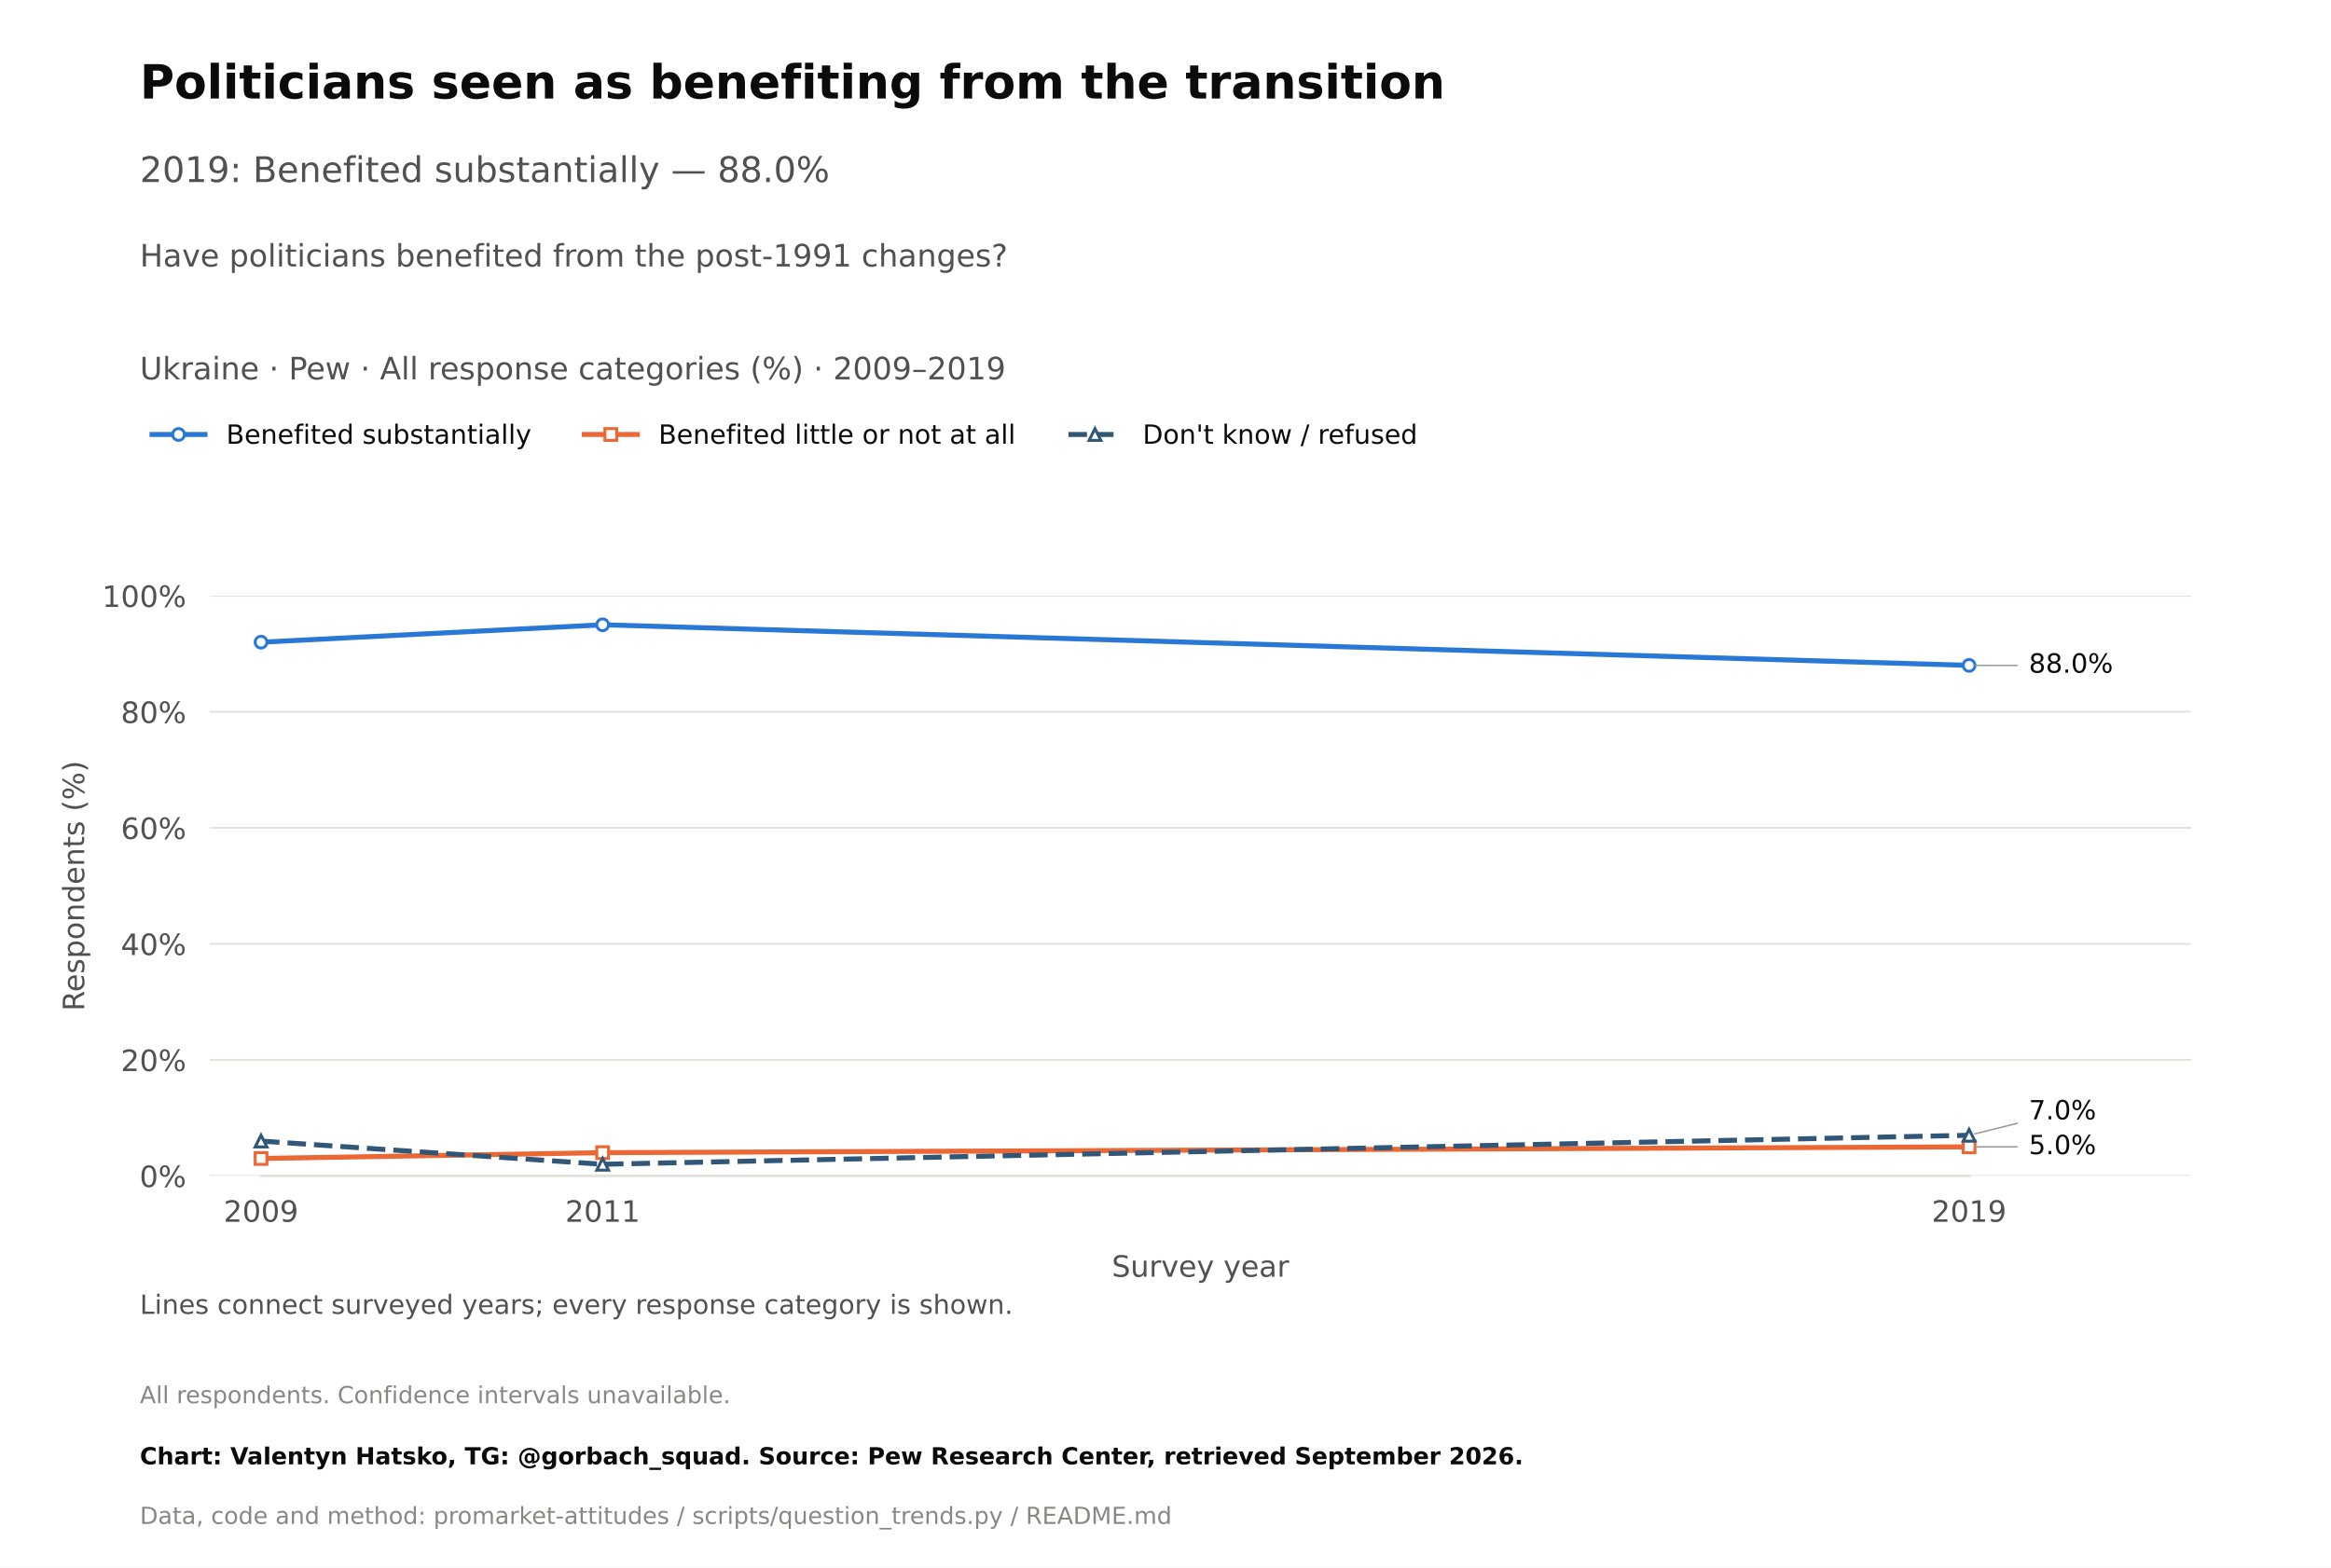
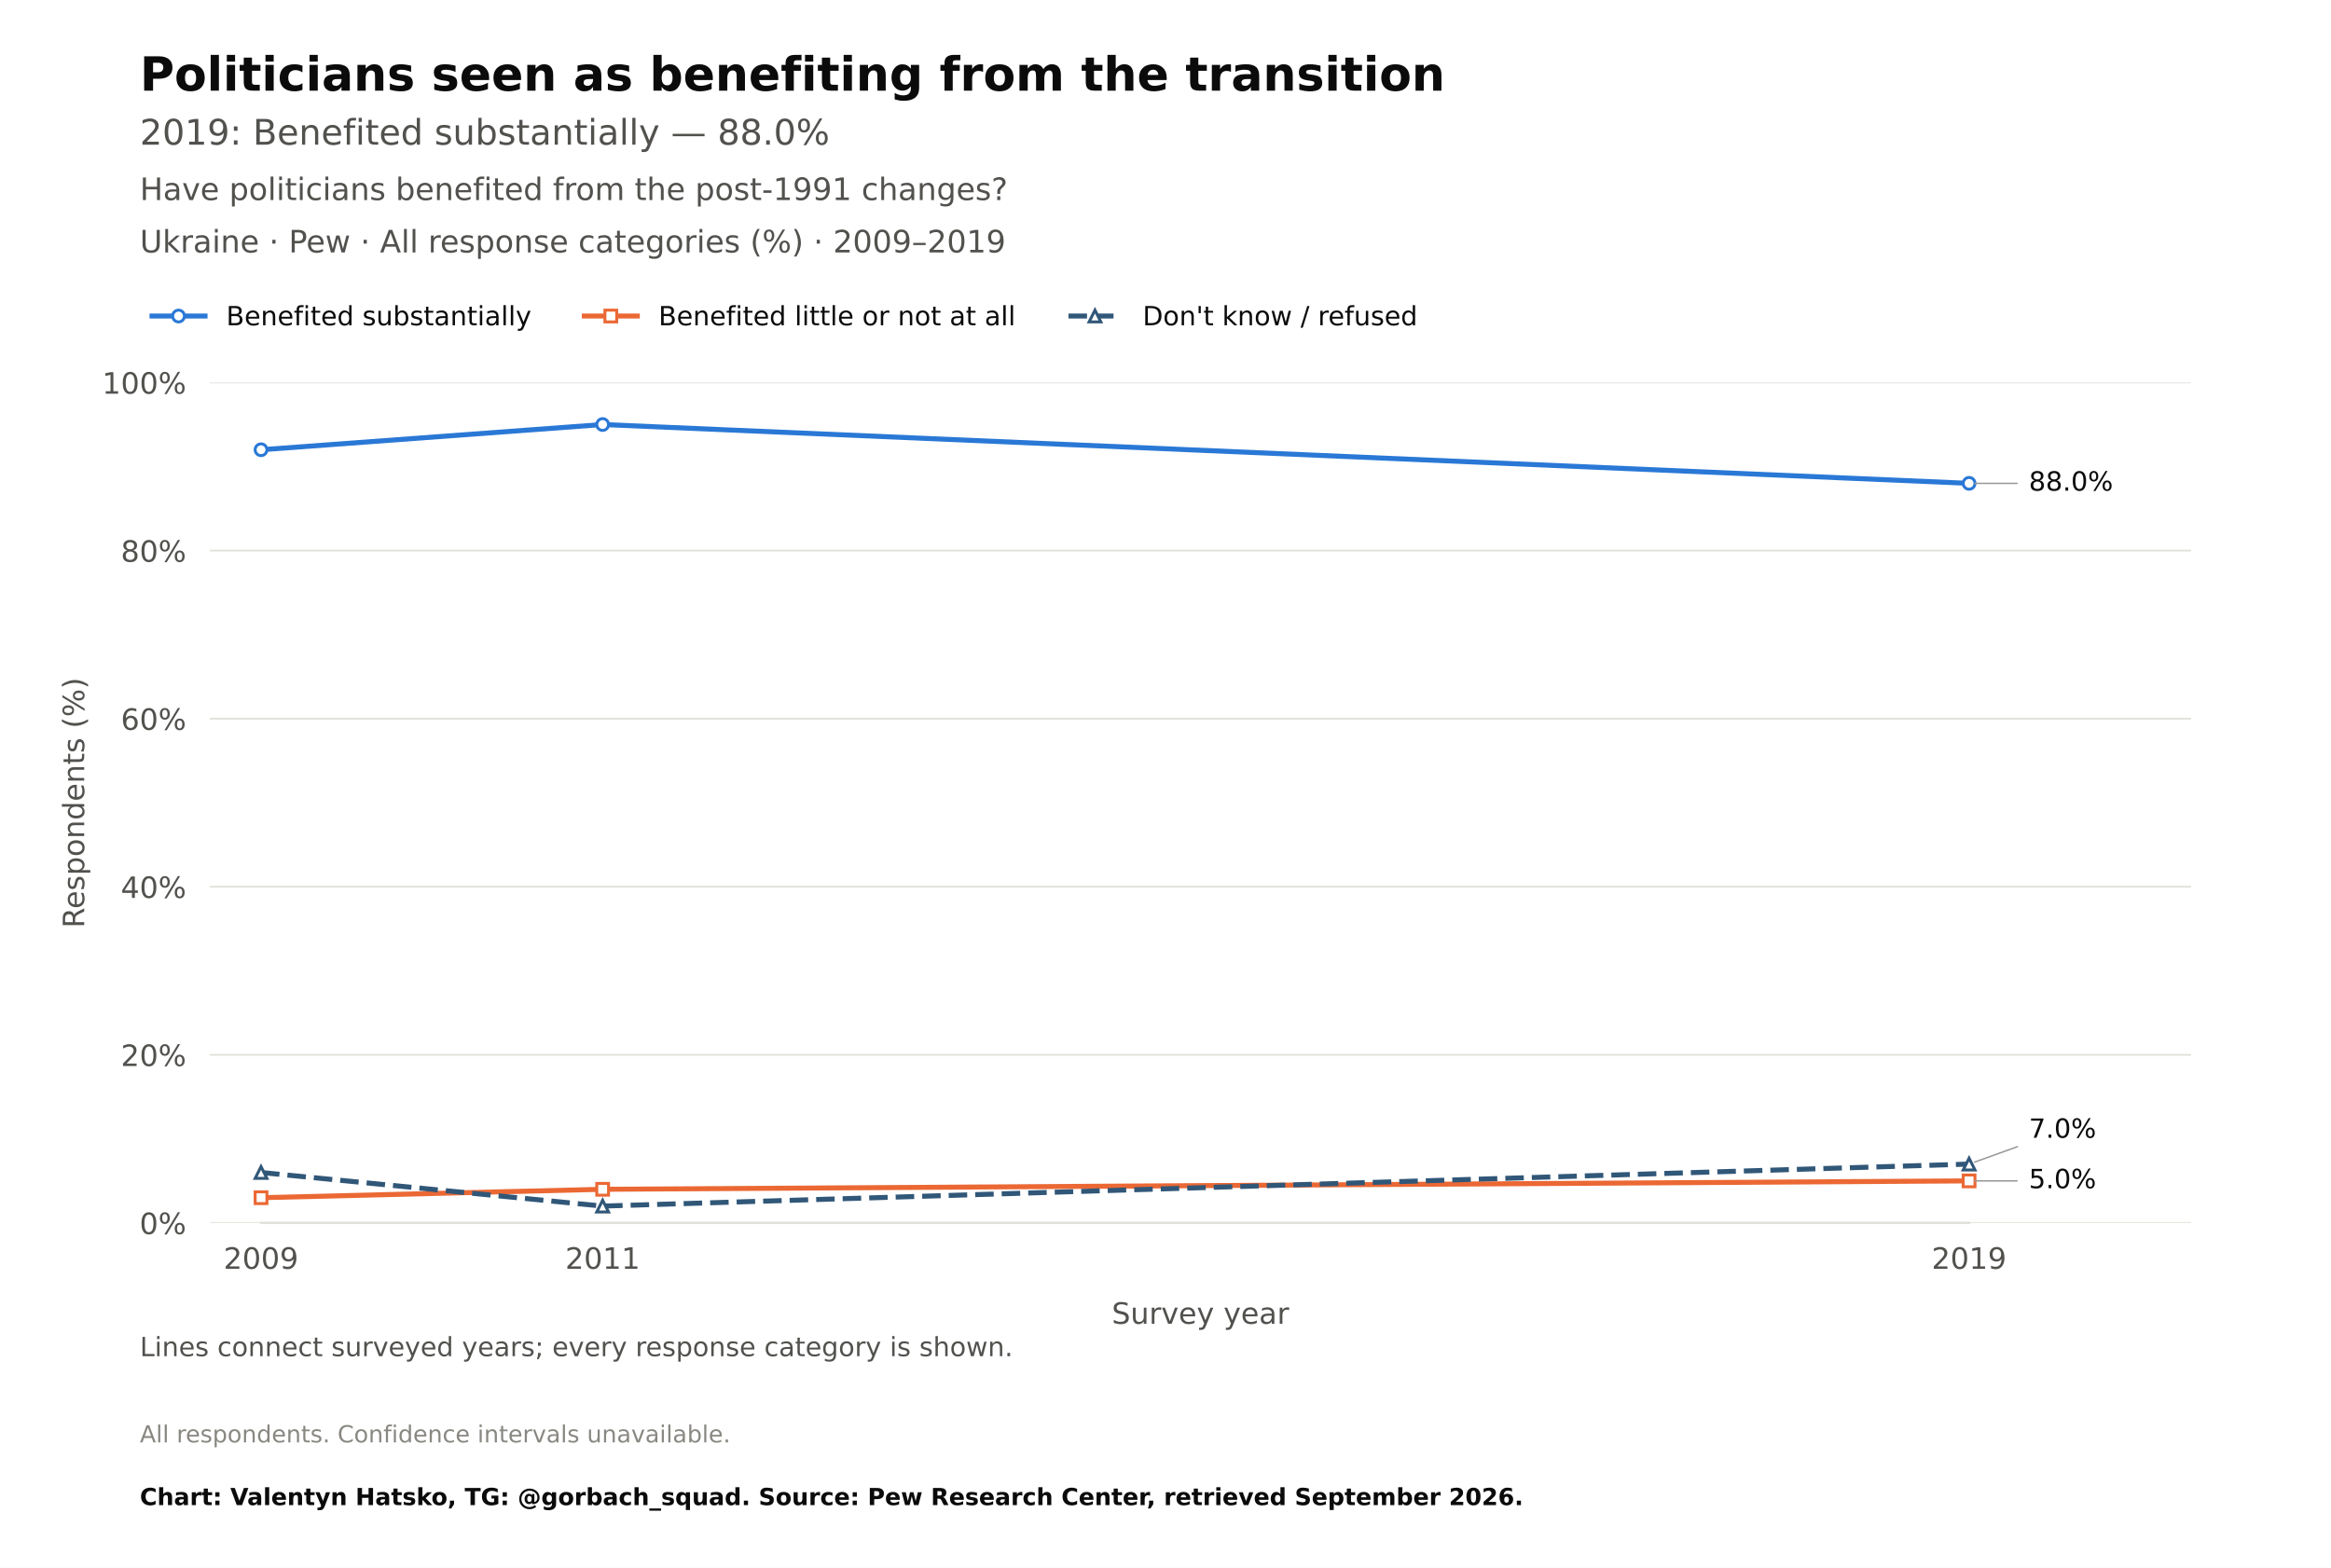
<svg xmlns="http://www.w3.org/2000/svg" xmlns:xlink="http://www.w3.org/1999/xlink" width="792pt" height="532.8pt" viewBox="0 0 792 532.8" version="1.1">
  <defs>
    <style type="text/css">*{stroke-linejoin: round; stroke-linecap: butt}</style>
  </defs>
  <g id="figure_1">
    <g id="patch_1">
      <path d="M 0 532.8  L 792 532.8  L 792 0  L 0 0  z " style="fill: #ffffff" />
    </g>
    <g id="axes_1">
      <g id="patch_2">
-         <path d="M 71.28 399.6  L 744.48 399.6  L 744.48 202.464  L 71.28 202.464  z " style="fill: #ffffff" />
+         <path d="M 71.28 415.584  L 744.48 415.584  L 744.48 129.988  L 71.28 129.988  z " style="fill: #ffffff" />
      </g>
      <g id="matplotlib.axis_1">
        <g id="xtick_1">
          <g id="line2d_1" />
          <g id="text_1">
-             <text style="font-size: 10px; font-family: 'DejaVu Sans', Arial, sans-serif; text-anchor: middle; fill: #52514e" x="88.69" y="415.198" transform="rotate(-0 88.69034 415.1984)">2009</text>
+             <text style="font-size: 10px; font-family: 'DejaVu Sans', Arial, sans-serif; text-anchor: middle; fill: #52514e" x="88.69" y="431.182" transform="rotate(-0 88.69034 431.1824)">2009</text>
          </g>
        </g>
        <g id="xtick_2">
          <g id="line2d_2" />
          <g id="text_2">
-             <text style="font-size: 10px; font-family: 'DejaVu Sans', Arial, sans-serif; text-anchor: middle; fill: #52514e" x="204.759" y="415.198" transform="rotate(-0 204.7593 415.1984)">2011</text>
+             <text style="font-size: 10px; font-family: 'DejaVu Sans', Arial, sans-serif; text-anchor: middle; fill: #52514e" x="204.759" y="431.182" transform="rotate(-0 204.7593 431.1824)">2011</text>
          </g>
        </g>
        <g id="xtick_3">
          <g id="line2d_3" />
          <g id="text_3">
-             <text style="font-size: 10px; font-family: 'DejaVu Sans', Arial, sans-serif; text-anchor: middle; fill: #52514e" x="669.035" y="415.198" transform="rotate(-0 669.0352 415.1984)">2019</text>
+             <text style="font-size: 10px; font-family: 'DejaVu Sans', Arial, sans-serif; text-anchor: middle; fill: #52514e" x="669.035" y="431.182" transform="rotate(-0 669.0352 431.1824)">2019</text>
          </g>
        </g>
        <g id="text_4">
-           <text style="font-size: 10px; font-family: 'DejaVu Sans', Arial, sans-serif; text-anchor: middle; fill: #52514e" x="407.88" y="433.877" transform="rotate(-0 407.88 433.8766)">Survey year</text>
+           <text style="font-size: 10px; font-family: 'DejaVu Sans', Arial, sans-serif; text-anchor: middle; fill: #52514e" x="407.88" y="449.861" transform="rotate(-0 407.88 449.8606)">Survey year</text>
        </g>
      </g>
      <g id="matplotlib.axis_2">
        <g id="ytick_1">
          <g id="line2d_4">
-             <path d="M 71.28 399.6  L 744.48 399.6  " clip-path="url(#pa44ca2067e)" style="fill: none; stroke: #e1e0d9; stroke-width: 0.6; stroke-linecap: square" />
+             <path d="M 71.28 415.584  L 744.48 415.584  " clip-path="url(#pb9e1b1a547)" style="fill: none; stroke: #e1e0d9; stroke-width: 0.6; stroke-linecap: square" />
          </g>
          <g id="line2d_5" />
          <g id="text_5">
-             <text style="font-size: 10px; font-family: 'DejaVu Sans', Arial, sans-serif; text-anchor: end; fill: #52514e" x="63.28" y="403.399" transform="rotate(-0 63.28 403.3992)">0%</text>
+             <text style="font-size: 10px; font-family: 'DejaVu Sans', Arial, sans-serif; text-anchor: end; fill: #52514e" x="63.28" y="419.383" transform="rotate(-0 63.28 419.3832)">0%</text>
          </g>
        </g>
        <g id="ytick_2">
          <g id="line2d_6">
-             <path d="M 71.28 360.173  L 744.48 360.173  " clip-path="url(#pa44ca2067e)" style="fill: none; stroke: #e1e0d9; stroke-width: 0.6; stroke-linecap: square" />
+             <path d="M 71.28 358.465  L 744.48 358.465  " clip-path="url(#pb9e1b1a547)" style="fill: none; stroke: #e1e0d9; stroke-width: 0.6; stroke-linecap: square" />
          </g>
          <g id="line2d_7" />
          <g id="text_6">
-             <text style="font-size: 10px; font-family: 'DejaVu Sans', Arial, sans-serif; text-anchor: end; fill: #52514e" x="63.28" y="363.972" transform="rotate(-0 63.28 363.972)">20%</text>
+             <text style="font-size: 10px; font-family: 'DejaVu Sans', Arial, sans-serif; text-anchor: end; fill: #52514e" x="63.28" y="362.264" transform="rotate(-0 63.28 362.264)">20%</text>
          </g>
        </g>
        <g id="ytick_3">
          <g id="line2d_8">
-             <path d="M 71.28 320.746  L 744.48 320.746  " clip-path="url(#pa44ca2067e)" style="fill: none; stroke: #e1e0d9; stroke-width: 0.6; stroke-linecap: square" />
+             <path d="M 71.28 301.346  L 744.48 301.346  " clip-path="url(#pb9e1b1a547)" style="fill: none; stroke: #e1e0d9; stroke-width: 0.6; stroke-linecap: square" />
          </g>
          <g id="line2d_9" />
          <g id="text_7">
-             <text style="font-size: 10px; font-family: 'DejaVu Sans', Arial, sans-serif; text-anchor: end; fill: #52514e" x="63.28" y="324.545" transform="rotate(-0 63.28 324.5448)">40%</text>
+             <text style="font-size: 10px; font-family: 'DejaVu Sans', Arial, sans-serif; text-anchor: end; fill: #52514e" x="63.28" y="305.145" transform="rotate(-0 63.28 305.1448)">40%</text>
          </g>
        </g>
        <g id="ytick_4">
          <g id="line2d_10">
-             <path d="M 71.28 281.318  L 744.48 281.318  " clip-path="url(#pa44ca2067e)" style="fill: none; stroke: #e1e0d9; stroke-width: 0.6; stroke-linecap: square" />
+             <path d="M 71.28 244.226  L 744.48 244.226  " clip-path="url(#pb9e1b1a547)" style="fill: none; stroke: #e1e0d9; stroke-width: 0.6; stroke-linecap: square" />
          </g>
          <g id="line2d_11" />
          <g id="text_8">
-             <text style="font-size: 10px; font-family: 'DejaVu Sans', Arial, sans-serif; text-anchor: end; fill: #52514e" x="63.28" y="285.118" transform="rotate(-0 63.28 285.1176)">60%</text>
+             <text style="font-size: 10px; font-family: 'DejaVu Sans', Arial, sans-serif; text-anchor: end; fill: #52514e" x="63.28" y="248.026" transform="rotate(-0 63.28 248.0256)">60%</text>
          </g>
        </g>
        <g id="ytick_5">
          <g id="line2d_12">
-             <path d="M 71.28 241.891  L 744.48 241.891  " clip-path="url(#pa44ca2067e)" style="fill: none; stroke: #e1e0d9; stroke-width: 0.6; stroke-linecap: square" />
+             <path d="M 71.28 187.107  L 744.48 187.107  " clip-path="url(#pb9e1b1a547)" style="fill: none; stroke: #e1e0d9; stroke-width: 0.6; stroke-linecap: square" />
          </g>
          <g id="line2d_13" />
          <g id="text_9">
-             <text style="font-size: 10px; font-family: 'DejaVu Sans', Arial, sans-serif; text-anchor: end; fill: #52514e" x="63.28" y="245.69" transform="rotate(-0 63.28 245.6904)">80%</text>
+             <text style="font-size: 10px; font-family: 'DejaVu Sans', Arial, sans-serif; text-anchor: end; fill: #52514e" x="63.28" y="190.906" transform="rotate(-0 63.28 190.9064)">80%</text>
          </g>
        </g>
        <g id="ytick_6">
          <g id="line2d_14">
-             <path d="M 71.28 202.464  L 744.48 202.464  " clip-path="url(#pa44ca2067e)" style="fill: none; stroke: #e1e0d9; stroke-width: 0.6; stroke-linecap: square" />
+             <path d="M 71.28 129.988  L 744.48 129.988  " clip-path="url(#pb9e1b1a547)" style="fill: none; stroke: #e1e0d9; stroke-width: 0.6; stroke-linecap: square" />
          </g>
          <g id="line2d_15" />
          <g id="text_10">
-             <text style="font-size: 10px; font-family: 'DejaVu Sans', Arial, sans-serif; text-anchor: end; fill: #52514e" x="63.28" y="206.263" transform="rotate(-0 63.28 206.2632)">100%</text>
+             <text style="font-size: 10px; font-family: 'DejaVu Sans', Arial, sans-serif; text-anchor: end; fill: #52514e" x="63.28" y="133.787" transform="rotate(-0 63.28 133.7872)">100%</text>
          </g>
        </g>
        <g id="text_11">
-           <text style="font-size: 10px; font-family: 'DejaVu Sans', Arial, sans-serif; text-anchor: middle; fill: #52514e" x="28.611" y="301.032" transform="rotate(-90 28.61125 301.032)">Respondents (%)</text>
+           <text style="font-size: 10px; font-family: 'DejaVu Sans', Arial, sans-serif; text-anchor: middle; fill: #52514e" x="28.611" y="272.786" transform="rotate(-90 28.61125 272.786)">Respondents (%)</text>
        </g>
      </g>
      <g id="line2d_16">
-         <path d="M 88.69 218.235  L 204.759 212.321  L 669.035 226.12  " clip-path="url(#pa44ca2067e)" style="fill: none; stroke: #2a78d6; stroke-width: 1.7; stroke-linecap: square" />
+         <path d="M 88.69 152.836  L 204.759 144.268  L 669.035 164.26  " clip-path="url(#pb9e1b1a547)" style="fill: none; stroke: #2a78d6; stroke-width: 1.7; stroke-linecap: square" />
        <defs>
-           <path id="m6cc0bea66c" d="M 0 2  C 0.53 2 1.039 1.789 1.414 1.414  C 1.789 1.039 2 0.53 2 0  C 2 -0.53 1.789 -1.039 1.414 -1.414  C 1.039 -1.789 0.53 -2 0 -2  C -0.53 -2 -1.039 -1.789 -1.414 -1.414  C -1.789 -1.039 -2 -0.53 -2 0  C -2 0.53 -1.789 1.039 -1.414 1.414  C -1.039 1.789 -0.53 2 0 2  z " style="stroke: #2a78d6" />
+           <path id="m78141559a9" d="M 0 2  C 0.53 2 1.039 1.789 1.414 1.414  C 1.789 1.039 2 0.53 2 0  C 2 -0.53 1.789 -1.039 1.414 -1.414  C 1.039 -1.789 0.53 -2 0 -2  C -0.53 -2 -1.039 -1.789 -1.414 -1.414  C -1.789 -1.039 -2 -0.53 -2 0  C -2 0.53 -1.789 1.039 -1.414 1.414  C -1.039 1.789 -0.53 2 0 2  z " style="stroke: #2a78d6" />
        </defs>
-         <g clip-path="url(#pa44ca2067e)">
-           <use xlink:href="#m6cc0bea66c" x="88.69" y="218.235" style="fill: #ffffff; stroke: #2a78d6" />
-           <use xlink:href="#m6cc0bea66c" x="204.759" y="212.321" style="fill: #ffffff; stroke: #2a78d6" />
-           <use xlink:href="#m6cc0bea66c" x="669.035" y="226.12" style="fill: #ffffff; stroke: #2a78d6" />
+         <g clip-path="url(#pb9e1b1a547)">
+           <use xlink:href="#m78141559a9" x="88.69" y="152.836" style="fill: #ffffff; stroke: #2a78d6" />
+           <use xlink:href="#m78141559a9" x="204.759" y="144.268" style="fill: #ffffff; stroke: #2a78d6" />
+           <use xlink:href="#m78141559a9" x="669.035" y="164.26" style="fill: #ffffff; stroke: #2a78d6" />
        </g>
      </g>
      <g id="line2d_17">
-         <path d="M 88.69 393.686  L 204.759 391.715  L 669.035 389.743  " clip-path="url(#pa44ca2067e)" style="fill: none; stroke: #eb6834; stroke-width: 1.7; stroke-linecap: square" />
+         <path d="M 88.69 407.016  L 204.759 404.16  L 669.035 401.304  " clip-path="url(#pb9e1b1a547)" style="fill: none; stroke: #eb6834; stroke-width: 1.7; stroke-linecap: square" />
        <defs>
-           <path id="m323acecca7" d="M -2 2  L 2 2  L 2 -2  L -2 -2  z " style="stroke: #eb6834; stroke-linejoin: miter" />
+           <path id="m28fd3042e4" d="M -2 2  L 2 2  L 2 -2  L -2 -2  z " style="stroke: #eb6834; stroke-linejoin: miter" />
        </defs>
-         <g clip-path="url(#pa44ca2067e)">
-           <use xlink:href="#m323acecca7" x="88.69" y="393.686" style="fill: #ffffff; stroke: #eb6834; stroke-linejoin: miter" />
-           <use xlink:href="#m323acecca7" x="204.759" y="391.715" style="fill: #ffffff; stroke: #eb6834; stroke-linejoin: miter" />
-           <use xlink:href="#m323acecca7" x="669.035" y="389.743" style="fill: #ffffff; stroke: #eb6834; stroke-linejoin: miter" />
+         <g clip-path="url(#pb9e1b1a547)">
+           <use xlink:href="#m28fd3042e4" x="88.69" y="407.016" style="fill: #ffffff; stroke: #eb6834; stroke-linejoin: miter" />
+           <use xlink:href="#m28fd3042e4" x="204.759" y="404.16" style="fill: #ffffff; stroke: #eb6834; stroke-linejoin: miter" />
+           <use xlink:href="#m28fd3042e4" x="669.035" y="401.304" style="fill: #ffffff; stroke: #eb6834; stroke-linejoin: miter" />
        </g>
      </g>
      <g id="line2d_18">
-         <path d="M 88.69 387.772  L 204.759 395.657  L 669.035 385.8  " clip-path="url(#pa44ca2067e)" style="fill: none; stroke-dasharray: 6.29,2.72; stroke-dashoffset: 0; stroke: #315778; stroke-width: 1.7" />
+         <path d="M 88.69 398.448  L 204.759 409.872  L 669.035 395.592  " clip-path="url(#pb9e1b1a547)" style="fill: none; stroke-dasharray: 6.29,2.72; stroke-dashoffset: 0; stroke: #315778; stroke-width: 1.7" />
        <defs>
-           <path id="m8f40ca429d" d="M 0 -2  L -2 2  L 2 2  z " style="stroke: #315778; stroke-linejoin: miter" />
+           <path id="mcd61f9ef24" d="M 0 -2  L -2 2  L 2 2  z " style="stroke: #315778; stroke-linejoin: miter" />
        </defs>
-         <g clip-path="url(#pa44ca2067e)">
-           <use xlink:href="#m8f40ca429d" x="88.69" y="387.772" style="fill: #ffffff; stroke: #315778; stroke-linejoin: miter" />
-           <use xlink:href="#m8f40ca429d" x="204.759" y="395.657" style="fill: #ffffff; stroke: #315778; stroke-linejoin: miter" />
-           <use xlink:href="#m8f40ca429d" x="669.035" y="385.8" style="fill: #ffffff; stroke: #315778; stroke-linejoin: miter" />
+         <g clip-path="url(#pb9e1b1a547)">
+           <use xlink:href="#mcd61f9ef24" x="88.69" y="398.448" style="fill: #ffffff; stroke: #315778; stroke-linejoin: miter" />
+           <use xlink:href="#mcd61f9ef24" x="204.759" y="409.872" style="fill: #ffffff; stroke: #315778; stroke-linejoin: miter" />
+           <use xlink:href="#mcd61f9ef24" x="669.035" y="395.592" style="fill: #ffffff; stroke: #315778; stroke-linejoin: miter" />
        </g>
      </g>
      <g id="patch_3">
-         <path d="M 88.69 399.6  L 669.035 399.6  " style="fill: none; stroke: #e1e0d9; stroke-width: 0.8; stroke-linejoin: miter; stroke-linecap: square" />
+         <path d="M 88.69 415.584  L 669.035 415.584  " style="fill: none; stroke: #e1e0d9; stroke-width: 0.8; stroke-linejoin: miter; stroke-linecap: square" />
      </g>
      <g id="patch_4">
-         <path d="M 685.347 389.743  Q 678.192 389.743 671.038 389.743  " style="fill: none; stroke: #999999; stroke-width: 0.5; stroke-linecap: round" />
+         <path d="M 685.347 401.304  Q 678.192 401.304 671.038 401.304  " style="fill: none; stroke: #999999; stroke-width: 0.5; stroke-linecap: round" />
      </g>
      <g id="text_12">
-         <text style="font-size: 9px; font-family: 'DejaVu Sans', Arial, sans-serif; text-anchor: start; fill: #0b0b0b" x="689.347" y="392.227" transform="rotate(-0 689.3472 392.2266)">5.0%</text>
+         <text style="font-size: 9px; font-family: 'DejaVu Sans', Arial, sans-serif; text-anchor: start; fill: #0b0b0b" x="689.347" y="403.788" transform="rotate(-0 689.3472 403.7876)">5.0%</text>
      </g>
      <g id="patch_5">
-         <path d="M 685.4 381.735  Q 678.187 383.527 670.973 385.319  " style="fill: none; stroke: #999999; stroke-width: 0.5; stroke-linecap: round" />
+         <path d="M 685.463 389.68  Q 678.189 392.298 670.916 394.915  " style="fill: none; stroke: #999999; stroke-width: 0.5; stroke-linecap: round" />
      </g>
      <g id="text_13">
-         <text style="font-size: 9px; font-family: 'DejaVu Sans', Arial, sans-serif; text-anchor: start; fill: #0b0b0b" x="689.347" y="380.398" transform="rotate(-0 689.3472 380.3985)">7.0%</text>
+         <text style="font-size: 9px; font-family: 'DejaVu Sans', Arial, sans-serif; text-anchor: start; fill: #0b0b0b" x="689.347" y="386.652" transform="rotate(-0 689.3472 386.6519)">7.0%</text>
      </g>
      <g id="patch_6">
-         <path d="M 685.35 226.12  Q 678.194 226.12 671.039 226.12  " style="fill: none; stroke: #999999; stroke-width: 0.5; stroke-linecap: round" />
+         <path d="M 685.35 164.26  Q 678.194 164.26 671.039 164.26  " style="fill: none; stroke: #999999; stroke-width: 0.5; stroke-linecap: round" />
      </g>
      <g id="text_14">
-         <text style="font-size: 9px; font-family: 'DejaVu Sans', Arial, sans-serif; text-anchor: start; fill: #0b0b0b" x="689.347" y="228.604" transform="rotate(-0 689.3472 228.6038)">88.0%</text>
+         <text style="font-size: 9px; font-family: 'DejaVu Sans', Arial, sans-serif; text-anchor: start; fill: #0b0b0b" x="689.347" y="166.743" transform="rotate(-0 689.3472 166.743)">88.0%</text>
      </g>
    </g>
    <g id="text_15">
-       <text style="font-weight: 700; font-size: 16px; font-family: 'DejaVu Sans', Arial, sans-serif; text-anchor: start; fill: #0b0b0b" x="47.52" y="33.469" transform="rotate(-0 47.52 33.4695)">Politicians seen as benefiting from the transition</text>
+       <text style="font-weight: 700; font-size: 16px; font-family: 'DejaVu Sans', Arial, sans-serif; text-anchor: start; fill: #0b0b0b" x="47.52" y="30.805" transform="rotate(-0 47.52 30.8055)">Politicians seen as benefiting from the transition</text>
    </g>
    <g id="text_16">
-       <text style="font-size: 12px; font-family: 'DejaVu Sans', Arial, sans-serif; text-anchor: start; fill: #52514e" x="47.52" y="61.865" transform="rotate(-0 47.52 61.86532)">2019: Benefited substantially — 88.0%</text>
+       <text style="font-size: 12px; font-family: 'DejaVu Sans', Arial, sans-serif; text-anchor: start; fill: #52514e" x="47.52" y="49.166" transform="rotate(-0 47.52 49.16613)">2019: Benefited substantially — 88.0%</text>
    </g>
    <g id="text_17">
-       <text style="font-size: 10.5px; font-family: 'DejaVu Sans', Arial, sans-serif; text-anchor: start; fill: #52514e" x="47.52" y="90.562" transform="rotate(-0 47.52 90.56236)">Have politicians benefited from the post-1991 changes?</text>
+       <text style="font-size: 10.5px; font-family: 'DejaVu Sans', Arial, sans-serif; text-anchor: start; fill: #52514e" x="47.52" y="67.986" transform="rotate(-0 47.52 67.98636)">Have politicians benefited from the post-1991 changes?</text>
    </g>
    <g id="text_18">
-       <text style="font-size: 10.5px; font-family: 'DejaVu Sans', Arial, sans-serif; text-anchor: start; fill: #52514e" x="47.52" y="128.924" transform="rotate(-0 47.52 128.924)">Ukraine · Pew · All response categories (%) · 2009–2019</text>
+       <text style="font-size: 10.5px; font-family: 'DejaVu Sans', Arial, sans-serif; text-anchor: start; fill: #52514e" x="47.52" y="85.786" transform="rotate(-0 47.52 85.78636)">Ukraine · Pew · All response categories (%) · 2009–2019</text>
    </g>
    <g id="text_19">
-       <text style="font-size: 9px; font-family: 'DejaVu Sans', Arial, sans-serif; text-anchor: start; fill: #52514e" x="47.52" y="446.486" transform="rotate(-0 47.52 446.4864)">Lines connect surveyed years; every response category is shown.</text>
+       <text style="font-size: 9px; font-family: 'DejaVu Sans', Arial, sans-serif; text-anchor: start; fill: #52514e" x="47.52" y="460.872" transform="rotate(-0 47.52 460.872)">Lines connect surveyed years; every response category is shown.</text>
    </g>
    <g id="text_20">
-       <text style="font-size: 8px; font-family: 'DejaVu Sans', Arial, sans-serif; text-anchor: start; fill: #898781" x="47.52" y="476.856" transform="rotate(-0 47.52 476.856)">All respondents. Confidence intervals unavailable.</text>
+       <text style="font-size: 8px; font-family: 'DejaVu Sans', Arial, sans-serif; text-anchor: start; fill: #898781" x="47.52" y="490.176" transform="rotate(-0 47.52 490.176)">All respondents. Confidence intervals unavailable.</text>
    </g>
    <g id="text_21">
-       <text style="font-weight: 600; font-size: 8px; font-family: 'DejaVu Sans', Arial, sans-serif; text-anchor: start; fill: #0b0b0b" x="47.52" y="497.635" transform="rotate(-0 47.52 497.6352)">Chart: Valentyn Hatsko, TG: @gorbach_squad. Source: Pew Research Center, retrieved September 2026.</text>
-     </g>
-     <g id="text_22">
-       <text style="font-size: 8px; font-family: 'DejaVu Sans', Arial, sans-serif; text-anchor: start; fill: #898781" x="47.52" y="517.882" transform="rotate(-0 47.52 517.8816)">Data, code and method: promarket-attitudes / scripts/question_trends.py / README.md</text>
+       <text style="font-weight: 600; font-size: 8px; font-family: 'DejaVu Sans', Arial, sans-serif; text-anchor: start; fill: #0b0b0b" x="47.52" y="511.488" transform="rotate(-0 47.52 511.488)">Chart: Valentyn Hatsko, TG: @gorbach_squad. Source: Pew Research Center, retrieved September 2026.</text>
    </g>
    <g id="legend_1">
      <g id="line2d_19">
-         <path d="M 51.66 147.653  L 60.66 147.653  L 69.66 147.653  " style="fill: none; stroke: #2a78d6; stroke-width: 1.7; stroke-linecap: square" />
+         <path d="M 51.66 107.397  L 60.66 107.397  L 69.66 107.397  " style="fill: none; stroke: #2a78d6; stroke-width: 1.7; stroke-linecap: square" />
        <g>
-           <use xlink:href="#m6cc0bea66c" x="60.66" y="147.653" style="fill: #ffffff; stroke: #2a78d6" />
+           <use xlink:href="#m78141559a9" x="60.66" y="107.397" style="fill: #ffffff; stroke: #2a78d6" />
+         </g>
+       </g>
+       <g id="text_22">
+         <text style="font-size: 9px; font-family: 'DejaVu Sans', Arial, sans-serif; text-anchor: start; fill: #0b0b0b" x="76.86" y="110.547" transform="rotate(-0 76.86 110.5466)">Benefited substantially</text>
+       </g>
+       <g id="line2d_20">
+         <path d="M 198.536 107.397  L 207.536 107.397  L 216.536 107.397  " style="fill: none; stroke: #eb6834; stroke-width: 1.7; stroke-linecap: square" />
+         <g>
+           <use xlink:href="#m28fd3042e4" x="207.536" y="107.397" style="fill: #ffffff; stroke: #eb6834; stroke-linejoin: miter" />
        </g>
      </g>
      <g id="text_23">
-         <text style="font-size: 9px; font-family: 'DejaVu Sans', Arial, sans-serif; text-anchor: start; fill: #0b0b0b" x="76.86" y="150.803" transform="rotate(-0 76.86 150.8026)">Benefited substantially</text>
-       </g>
-       <g id="line2d_20">
-         <path d="M 198.536 147.653  L 207.536 147.653  L 216.536 147.653  " style="fill: none; stroke: #eb6834; stroke-width: 1.7; stroke-linecap: square" />
+         <text style="font-size: 9px; font-family: 'DejaVu Sans', Arial, sans-serif; text-anchor: start; fill: #0b0b0b" x="223.736" y="110.547" transform="rotate(-0 223.7358 110.5466)">Benefited little or not at all</text>
+       </g>
+       <g id="line2d_21">
+         <path d="M 363.04 107.397  L 372.04 107.397  L 381.04 107.397  " style="fill: none; stroke-dasharray: 6.29,2.72; stroke-dashoffset: 0; stroke: #315778; stroke-width: 1.7" />
        <g>
-           <use xlink:href="#m323acecca7" x="207.536" y="147.653" style="fill: #ffffff; stroke: #eb6834; stroke-linejoin: miter" />
+           <use xlink:href="#mcd61f9ef24" x="372.04" y="107.397" style="fill: #ffffff; stroke: #315778; stroke-linejoin: miter" />
        </g>
      </g>
      <g id="text_24">
-         <text style="font-size: 9px; font-family: 'DejaVu Sans', Arial, sans-serif; text-anchor: start; fill: #0b0b0b" x="223.736" y="150.803" transform="rotate(-0 223.7358 150.8026)">Benefited little or not at all</text>
-       </g>
-       <g id="line2d_21">
-         <path d="M 363.04 147.653  L 372.04 147.653  L 381.04 147.653  " style="fill: none; stroke-dasharray: 6.29,2.72; stroke-dashoffset: 0; stroke: #315778; stroke-width: 1.7" />
-         <g>
-           <use xlink:href="#m8f40ca429d" x="372.04" y="147.653" style="fill: #ffffff; stroke: #315778; stroke-linejoin: miter" />
-         </g>
-       </g>
-       <g id="text_25">
-         <text style="font-size: 9px; font-family: 'DejaVu Sans', Arial, sans-serif; text-anchor: start; fill: #0b0b0b" x="388.24" y="150.803" transform="rotate(-0 388.2403 150.8026)">Don't know / refused</text>
+         <text style="font-size: 9px; font-family: 'DejaVu Sans', Arial, sans-serif; text-anchor: start; fill: #0b0b0b" x="388.24" y="110.547" transform="rotate(-0 388.2403 110.5466)">Don't know / refused</text>
      </g>
    </g>
  </g>
  <defs>
-     <clipPath id="pa44ca2067e">
-       <rect x="71.28" y="202.464" width="673.2" height="197.136" />
+     <clipPath id="pb9e1b1a547">
+       <rect x="71.28" y="129.988" width="673.2" height="285.596" />
    </clipPath>
  </defs>
</svg>
